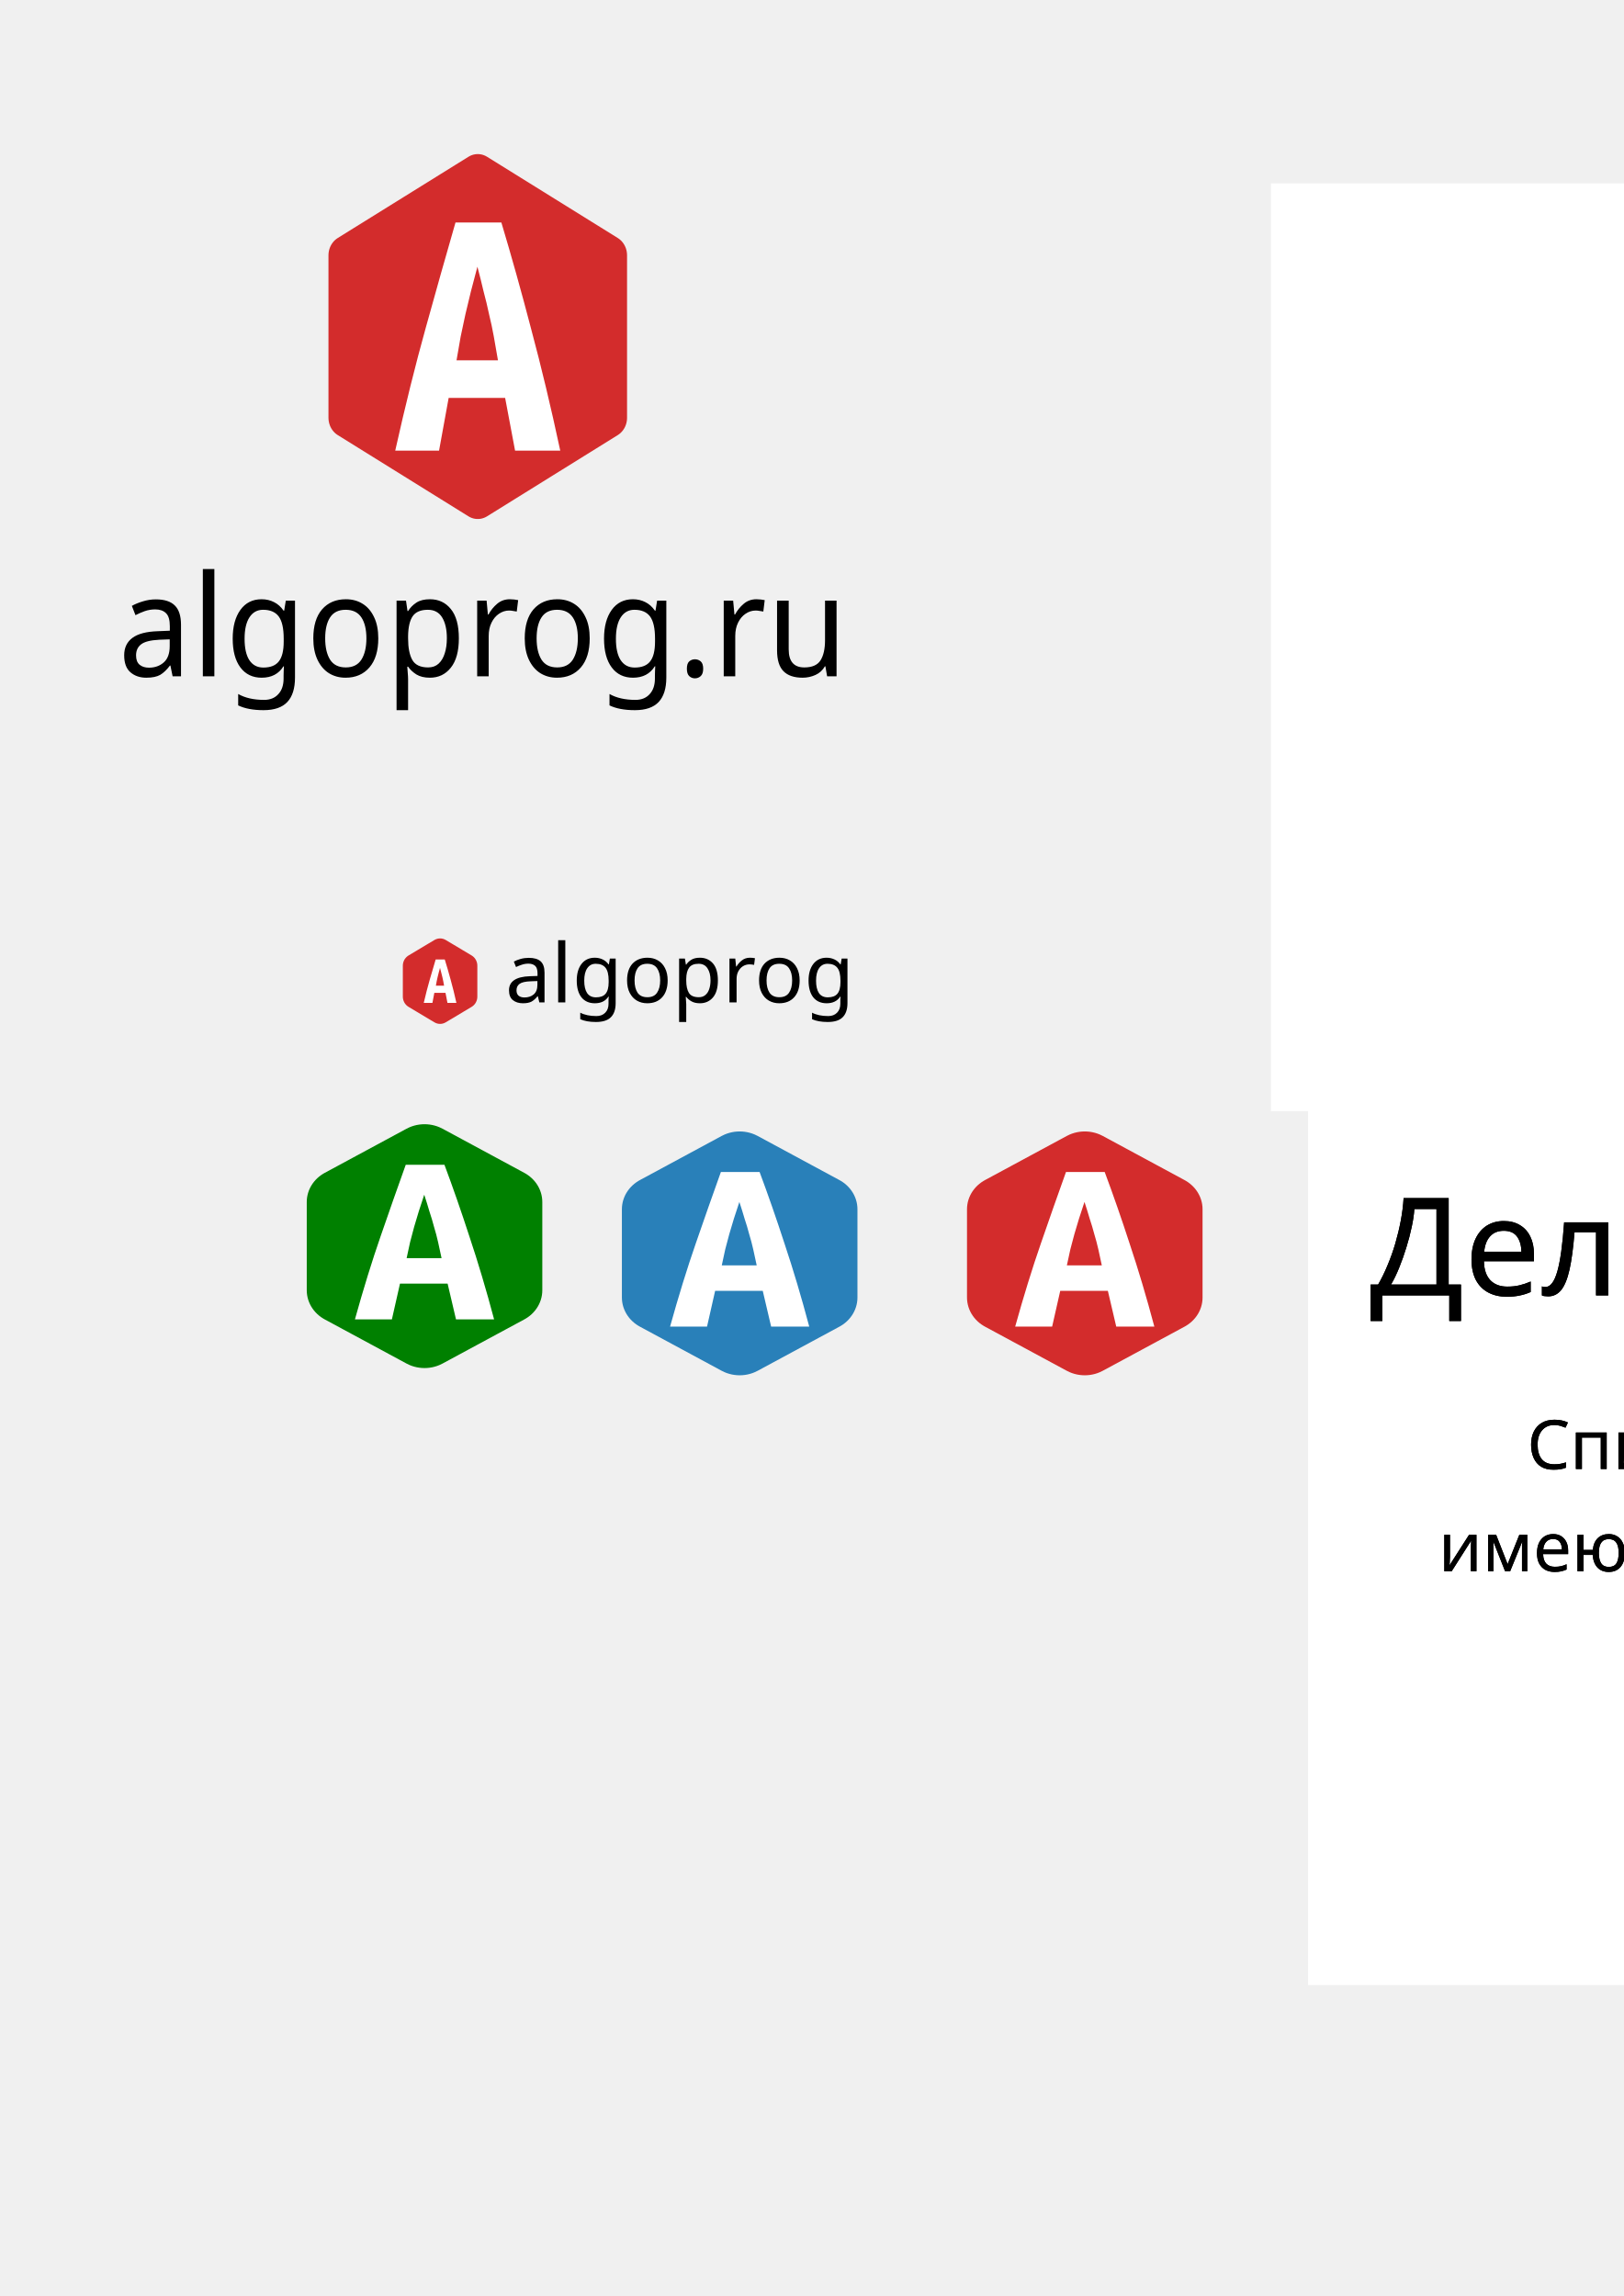
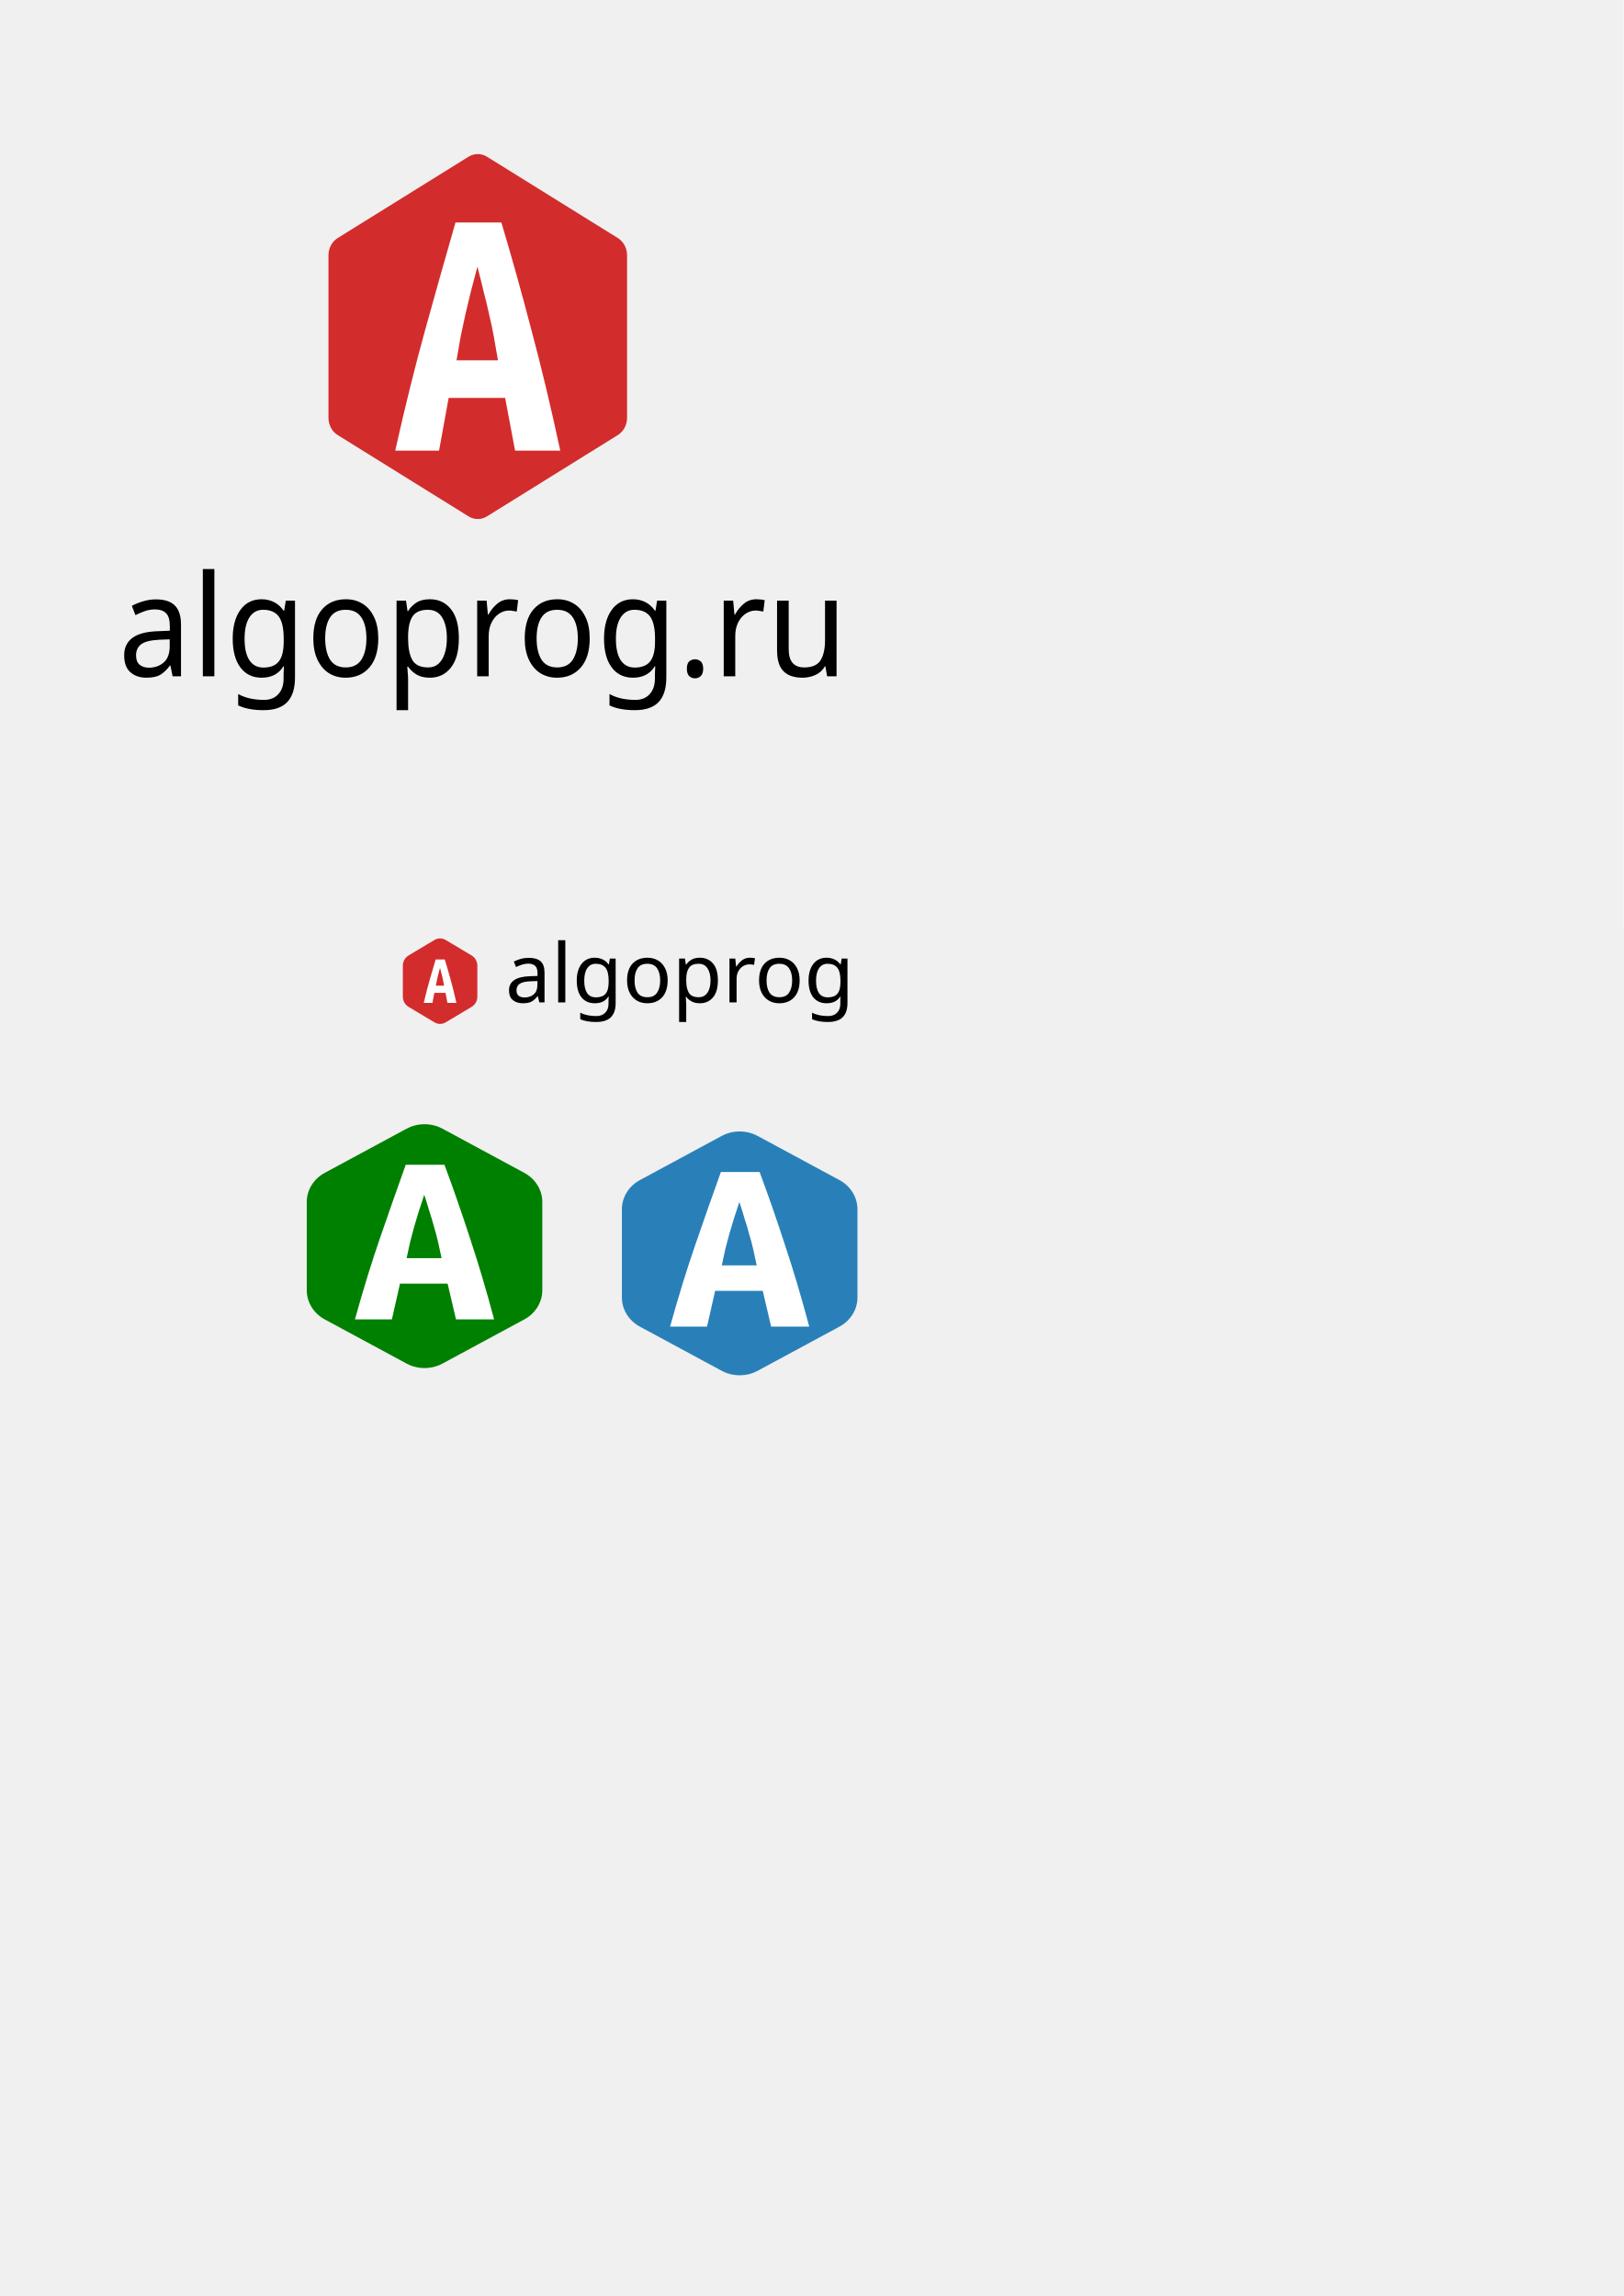
<svg xmlns="http://www.w3.org/2000/svg" width="210mm" height="297mm" viewBox="0 0 210 297" version="1.1" id="svg8">
  <defs id="defs2" />
  <g id="layer1">
    <text id="text861" y="129.67" x="65.347" style="font-style:normal;font-variant:normal;font-weight:normal;font-stretch:normal;font-size:10.583px;line-height:125%;font-family:'Ubuntu Mono';-inkscape-font-specification:'Ubuntu Mono, Normal';font-variant-ligatures:normal;font-variant-caps:normal;font-variant-numeric:normal;font-feature-settings:normal;text-align:start;letter-spacing:0px;word-spacing:0px;writing-mode:lr-tb;text-anchor:start;fill:#000000;fill-opacity:1;stroke:none;stroke-width:0.265px;stroke-linecap:butt;stroke-linejoin:miter;stroke-opacity:1" xml:space="preserve">
      <tspan style="font-style:normal;font-variant:normal;font-weight:normal;font-stretch:normal;font-size:10.583px;font-family:'Ubuntu Mono';-inkscape-font-specification:'Ubuntu Mono, Normal';font-variant-ligatures:normal;font-variant-caps:normal;font-variant-numeric:normal;font-feature-settings:normal;text-align:start;writing-mode:lr-tb;text-anchor:start;stroke-width:0.265px" y="129.67" x="65.347" id="tspan859">algoprog</tspan>
    </text>
    <g transform="matrix(0.3168255,0,0,0.328216,37.27253,105.0547)" id="g869" style="stroke-width:3.101">
      <path style="fill:#d32c2c;fill-opacity:1;stroke:#d32c2c;stroke-width:9.303;stroke-linecap:round;stroke-linejoin:round;stroke-miterlimit:4;stroke-dasharray:none;stroke-dashoffset:0;stroke-opacity:1" id="path863" d="m 62.007,78.801 -10.554,-6.094 -10e-7,-12.187 10.554,-6.094 10.554,6.094 0,12.187 z" />
      <g aria-label="A" style="font-style:normal;font-variant:normal;font-weight:bold;font-stretch:normal;font-size:21.167px;line-height:125%;font-family:'Ubuntu Mono';-inkscape-font-specification:'Ubuntu Mono, Bold';font-variant-ligatures:normal;font-variant-caps:normal;font-variant-numeric:normal;font-feature-settings:normal;text-align:start;letter-spacing:0px;word-spacing:0px;writing-mode:lr-tb;text-anchor:start;fill:#ffffff;fill-opacity:1;stroke:none;stroke-width:0.628px;stroke-linecap:butt;stroke-linejoin:miter;stroke-opacity:1" id="g867" transform="matrix(1.305983,0,0,1.305983,-18.37922,-20.02974)">
        <path d="m 63.859,72.895 -0.614,-3.027 h -3.492 l -0.593,3.027 h -2.709 q 0.931,-3.873 1.884,-7.048 0.953,-3.196 1.841,-6.054 h 2.836 q 0.931,2.879 1.841,6.117 0.931,3.217 1.799,6.985 z M 61.531,62.332 q -0.212,0.741 -0.402,1.418 -0.169,0.656 -0.339,1.312 -0.148,0.635 -0.296,1.291 -0.127,0.656 -0.254,1.355 h 2.561 q -0.127,-0.699 -0.254,-1.355 -0.127,-0.656 -0.296,-1.291 -0.148,-0.656 -0.339,-1.312 -0.169,-0.677 -0.381,-1.418 z" style="font-style:normal;font-variant:normal;font-weight:bold;font-stretch:normal;font-size:21.167px;font-family:'Ubuntu Mono';-inkscape-font-specification:'Ubuntu Mono, Bold';font-variant-ligatures:normal;font-variant-caps:normal;font-variant-numeric:normal;font-feature-settings:normal;text-align:start;writing-mode:lr-tb;text-anchor:start;fill:#ffffff;stroke-width:0.628px" id="path865" />
      </g>
    </g>
-     <rect id="rect3785" width="192" height="120" x="164.371" y="23.721" style="fill:#ffffff;stroke:none;stroke-width:0.932" />
-     <g id="g3793" transform="matrix(1.601841,0,0,1.724388,-118.1489,-70.04731)">
+     <rect id="rect3785" width="192" height="120" x="210" y="0" style="fill:#ffffff;stroke:none;stroke-width:0.932" />
+     <g id="g3793" transform="matrix(1.601841,0,0,1.724388,-72.51966,-93.76823)">
      <text id="text823" y="107.872" x="207.268" style="font-style:normal;font-variant:normal;font-weight:normal;font-stretch:normal;font-size:10.583px;line-height:125%;font-family:'Ubuntu Mono';-inkscape-font-specification:'Ubuntu Mono, Normal';font-variant-ligatures:normal;font-variant-caps:normal;font-variant-numeric:normal;font-feature-settings:normal;text-align:start;letter-spacing:0px;word-spacing:0px;writing-mode:lr-tb;text-anchor:start;fill:#000000;fill-opacity:1;stroke:none;stroke-width:0.265px;stroke-linecap:butt;stroke-linejoin:miter;stroke-opacity:1" xml:space="preserve">
        <tspan style="font-style:normal;font-variant:normal;font-weight:normal;font-stretch:normal;font-size:10.583px;font-family:'Ubuntu Mono';-inkscape-font-specification:'Ubuntu Mono, Normal';font-variant-ligatures:normal;font-variant-caps:normal;font-variant-numeric:normal;font-feature-settings:normal;text-align:start;writing-mode:lr-tb;text-anchor:start;stroke-width:0.265px" y="107.872" x="207.268" id="tspan821">algoprog.ru</tspan>
      </text>
      <g transform="translate(174.2964,15.7689)" id="g857">
        <path style="fill:#d32c2c;fill-opacity:1;stroke:#d32c2c;stroke-width:3;stroke-linecap:round;stroke-linejoin:round;stroke-miterlimit:4;stroke-dasharray:none;stroke-dashoffset:0;stroke-opacity:1" id="path819" d="m 62.007,78.801 -10.554,-6.094 -10e-7,-12.187 10.554,-6.094 10.554,6.094 0,12.187 z" />
        <g aria-label="A" style="font-style:normal;font-variant:normal;font-weight:bold;font-stretch:normal;font-size:21.167px;line-height:125%;font-family:'Ubuntu Mono';-inkscape-font-specification:'Ubuntu Mono, Bold';font-variant-ligatures:normal;font-variant-caps:normal;font-variant-numeric:normal;font-feature-settings:normal;text-align:start;letter-spacing:0px;word-spacing:0px;writing-mode:lr-tb;text-anchor:start;fill:#ffffff;fill-opacity:1;stroke:none;stroke-width:0.203px;stroke-linecap:butt;stroke-linejoin:miter;stroke-opacity:1" id="text846" transform="matrix(1.305983,0,0,1.305983,-18.37922,-20.02974)">
          <path d="m 63.859,72.895 -0.614,-3.027 h -3.492 l -0.593,3.027 h -2.709 q 0.931,-3.873 1.884,-7.048 0.953,-3.196 1.841,-6.054 h 2.836 q 0.931,2.879 1.841,6.117 0.931,3.217 1.799,6.985 z M 61.531,62.332 q -0.212,0.741 -0.402,1.418 -0.169,0.656 -0.339,1.312 -0.148,0.635 -0.296,1.291 -0.127,0.656 -0.254,1.355 h 2.561 q -0.127,-0.699 -0.254,-1.355 -0.127,-0.656 -0.296,-1.291 -0.148,-0.656 -0.339,-1.312 -0.169,-0.677 -0.381,-1.418 z" style="font-style:normal;font-variant:normal;font-weight:bold;font-stretch:normal;font-size:21.167px;font-family:'Ubuntu Mono';-inkscape-font-specification:'Ubuntu Mono, Bold';font-variant-ligatures:normal;font-variant-caps:normal;font-variant-numeric:normal;font-feature-settings:normal;text-align:start;writing-mode:lr-tb;text-anchor:start;fill:#ffffff;stroke-width:0.203px" id="path851" />
        </g>
      </g>
    </g>
    <text id="text3797" y="84.322" x="15.853" style="font-style:normal;font-variant:normal;font-weight:normal;font-stretch:normal;font-size:17.589px;line-height:125%;font-family:'Ubuntu Mono';-inkscape-font-specification:'Ubuntu Mono, Normal';font-variant-ligatures:normal;font-variant-caps:normal;font-variant-numeric:normal;font-feature-settings:normal;text-align:start;letter-spacing:0px;word-spacing:0px;writing-mode:lr-tb;text-anchor:start;fill:#000000;fill-opacity:1;stroke:none;stroke-width:0.44px;stroke-linecap:butt;stroke-linejoin:miter;stroke-opacity:1" xml:space="preserve" transform="scale(0.9638118,1.037547)">
      <tspan style="font-style:normal;font-variant:normal;font-weight:normal;font-stretch:normal;font-size:17.589px;font-family:'Ubuntu Mono';-inkscape-font-specification:'Ubuntu Mono, Normal';font-variant-ligatures:normal;font-variant-caps:normal;font-variant-numeric:normal;font-feature-settings:normal;text-align:start;writing-mode:lr-tb;text-anchor:start;stroke-width:0.44px" y="84.322" x="15.853" id="tspan3795">algoprog.ru</tspan>
    </text>
    <path d="m 62.007,78.801 -10.554,-6.094 -10e-7,-12.187 10.554,-6.094 10.554,6.094 0,12.187 z" id="path3799" style="fill:#d32c2c;fill-opacity:1;stroke:#d32c2c;stroke-width:3;stroke-linecap:round;stroke-linejoin:round;stroke-miterlimit:4;stroke-dasharray:none;stroke-dashoffset:0;stroke-opacity:1" transform="matrix(1.601841,0,0,1.724388,-37.5351,-71.33338)" />
    <g transform="matrix(2.091977,0,0,2.252021,-66.9757,-105.8724)" id="g3803" style="font-style:normal;font-variant:normal;font-weight:bold;font-stretch:normal;font-size:21.167px;line-height:125%;font-family:'Ubuntu Mono';-inkscape-font-specification:'Ubuntu Mono, Bold';font-variant-ligatures:normal;font-variant-caps:normal;font-variant-numeric:normal;font-feature-settings:normal;text-align:start;letter-spacing:0px;word-spacing:0px;writing-mode:lr-tb;text-anchor:start;fill:#ffffff;fill-opacity:1;stroke:none;stroke-width:0.203px;stroke-linecap:butt;stroke-linejoin:miter;stroke-opacity:1" aria-label="A">
      <path id="path3801" style="font-style:normal;font-variant:normal;font-weight:bold;font-stretch:normal;font-size:21.167px;font-family:'Ubuntu Mono';-inkscape-font-specification:'Ubuntu Mono, Bold';font-variant-ligatures:normal;font-variant-caps:normal;font-variant-numeric:normal;font-feature-settings:normal;text-align:start;writing-mode:lr-tb;text-anchor:start;fill:#ffffff;stroke-width:0.203px" d="m 63.859,72.895 -0.614,-3.027 h -3.492 l -0.593,3.027 h -2.709 q 0.931,-3.873 1.884,-7.048 0.953,-3.196 1.841,-6.054 h 2.836 q 0.931,2.879 1.841,6.117 0.931,3.217 1.799,6.985 z M 61.531,62.332 q -0.212,0.741 -0.402,1.418 -0.169,0.656 -0.339,1.312 -0.148,0.635 -0.296,1.291 -0.127,0.656 -0.254,1.355 h 2.561 q -0.127,-0.699 -0.254,-1.355 -0.127,-0.656 -0.296,-1.291 -0.148,-0.656 -0.339,-1.312 -0.169,-0.677 -0.381,-1.418 z" />
    </g>
-     <rect style="fill:#ffffff;stroke:none;stroke-width:0.932" y="136.776" x="169.182" height="120" width="192" id="rect3809" />
-     <g id="g940" transform="translate(-3.533373,-6.141118)">
-       <text id="text3813" y="173.711" x="264.476" style="font-style:normal;font-weight:normal;font-size:10.583px;line-height:1.25;font-family:sans-serif;letter-spacing:0px;word-spacing:0px;fill:#000000;fill-opacity:1;stroke:none;stroke-width:0.265" xml:space="preserve">
-         <tspan style="font-style:normal;font-variant:normal;font-weight:normal;font-stretch:normal;font-size:17.639px;font-family:Ubuntu;-inkscape-font-specification:Ubuntu;text-align:center;text-anchor:middle;stroke-width:0.265" y="173.711" x="264.476" id="tspan919">Делаем алгопрог</tspan>
+     <rect style="fill:#ffffff;stroke:none;stroke-width:0.885" y="156.809" x="218.13" height="108" width="192" id="rect3809" />
+     <g id="g521" transform="translate(0.2338801,-6.273821)">
+       <text id="text3813" y="189.001" x="313.968" style="font-style:normal;font-weight:normal;font-size:11.994px;line-height:1.25;font-family:sans-serif;letter-spacing:0px;word-spacing:0px;fill:#000000;fill-opacity:1;stroke:none;stroke-width:0.265" xml:space="preserve">
+         <tspan style="font-style:normal;font-variant:normal;font-weight:normal;font-stretch:normal;font-size:11.994px;font-family:Ubuntu;-inkscape-font-specification:Ubuntu;text-align:center;text-anchor:middle;stroke-width:0.265" y="189.001" x="313.968" id="tspan401" />
+         <tspan style="font-style:normal;font-variant:normal;font-weight:normal;font-stretch:normal;font-size:11.994px;font-family:Ubuntu;-inkscape-font-specification:Ubuntu;text-align:center;text-anchor:middle;stroke-width:0.265" y="204.552" x="313.968" id="tspan455">Разное</tspan>
      </text>
-       <text id="text3821" y="242.715" x="238.562" style="font-style:normal;font-weight:normal;font-size:10.583px;line-height:1.25;font-family:sans-serif;letter-spacing:0px;word-spacing:0px;fill:#d32c2c;fill-opacity:1;stroke:none;stroke-width:0.265" xml:space="preserve">
-         <tspan style="font-style:normal;font-variant:normal;font-weight:normal;font-stretch:normal;font-size:8.819px;font-family:Ubuntu;-inkscape-font-specification:Ubuntu;fill:#d32c2c;stroke-width:0.265" y="242.715" x="238.562" id="tspan3819">Петр Калинин, 19.07.2020</tspan>
+       <text id="text3821" y="257.665" x="283.977" style="font-style:normal;font-weight:normal;font-size:10.583px;line-height:1.25;font-family:sans-serif;letter-spacing:0px;word-spacing:0px;fill:#d32c2c;fill-opacity:1;stroke:none;stroke-width:0.265" xml:space="preserve">
+         <tspan style="font-style:normal;font-variant:normal;font-weight:normal;font-stretch:normal;font-size:8.819px;font-family:Ubuntu;-inkscape-font-specification:Ubuntu;fill:#d32c2c;stroke-width:0.265" y="257.665" x="283.977" id="tspan3819">Петр Калинин, 19.01.2024</tspan>
      </text>
-       <text xml:space="preserve" style="font-style:normal;font-weight:normal;font-size:10.583px;line-height:1.25;font-family:sans-serif;letter-spacing:0px;word-spacing:0px;fill:#000000;fill-opacity:1;stroke:none;stroke-width:0.265" x="264.199" y="196.162" id="text929">
-         <tspan id="tspan927" x="265.215" y="196.162" style="font-style:normal;font-variant:normal;font-weight:normal;font-stretch:normal;font-size:8.819px;font-family:Ubuntu;-inkscape-font-specification:Ubuntu;text-align:center;text-anchor:middle;stroke-width:0.265">Список пользователей, </tspan>
-         <tspan id="tspan931" x="264.199" y="209.391" style="font-style:normal;font-variant:normal;font-weight:normal;font-stretch:normal;font-size:8.819px;font-family:Ubuntu;-inkscape-font-specification:Ubuntu;text-align:center;text-anchor:middle;stroke-width:0.265">имеющих конкретную ачивку</tspan>
+       <text xml:space="preserve" style="font-style:normal;font-weight:normal;font-size:10.583px;line-height:1.25;font-family:sans-serif;letter-spacing:0px;word-spacing:0px;fill:#000000;fill-opacity:1;stroke:none;stroke-width:0.265" x="314.438" y="234.357" id="text929">
+         <tspan id="tspan931" x="314.438" y="234.357" style="font-style:normal;font-variant:normal;font-weight:normal;font-stretch:normal;font-size:8.819px;font-family:Ubuntu;-inkscape-font-specification:Ubuntu;text-align:center;text-anchor:middle;stroke-width:0.265">Лекция для учителей информатики</tspan>
      </text>
    </g>
    <rect y="145.194" x="38.905" height="32" width="32" id="rect940" style="fill:none;stroke:none;stroke-width:0.5;stroke-linecap:round;stroke-miterlimit:4;stroke-dasharray:none;stroke-dashoffset:0" />
    <path transform="matrix(1.001783,0,0,0.9365698,-7.21182,98.80594)" d="m 62.007,78.801 -10.554,-6.094 -10e-7,-12.187 10.554,-6.094 10.554,6.094 0,12.187 z" id="path942" style="fill:#008000;fill-opacity:1;stroke:#008000;stroke-width:9.303;stroke-linecap:round;stroke-linejoin:round;stroke-miterlimit:4;stroke-dasharray:none;stroke-dashoffset:0;stroke-opacity:1" />
    <g transform="matrix(1.764302,0,0,1.526465,-53.69091,59.39419)" id="g946" style="font-style:normal;font-variant:normal;font-weight:bold;font-stretch:normal;font-size:21.167px;line-height:125%;font-family:'Ubuntu Mono';-inkscape-font-specification:'Ubuntu Mono, Bold';font-variant-ligatures:normal;font-variant-caps:normal;font-variant-numeric:normal;font-feature-settings:normal;text-align:start;letter-spacing:0px;word-spacing:0px;writing-mode:lr-tb;text-anchor:start;fill:#ffffff;fill-opacity:1;stroke:none;stroke-width:0.628px;stroke-linecap:butt;stroke-linejoin:miter;stroke-opacity:1" aria-label="A">
      <path id="path944" style="font-style:normal;font-variant:normal;font-weight:bold;font-stretch:normal;font-size:21.167px;font-family:'Ubuntu Mono';-inkscape-font-specification:'Ubuntu Mono, Bold';font-variant-ligatures:normal;font-variant-caps:normal;font-variant-numeric:normal;font-feature-settings:normal;text-align:start;writing-mode:lr-tb;text-anchor:start;fill:#ffffff;stroke-width:0.628px" d="m 63.859,72.895 -0.614,-3.027 h -3.492 l -0.593,3.027 h -2.709 q 0.931,-3.873 1.884,-7.048 0.953,-3.196 1.841,-6.054 h 2.836 q 0.931,2.879 1.841,6.117 0.931,3.217 1.799,6.985 z M 61.531,62.332 q -0.212,0.741 -0.402,1.418 -0.169,0.656 -0.339,1.312 -0.148,0.635 -0.296,1.291 -0.127,0.656 -0.254,1.355 h 2.561 q -0.127,-0.699 -0.254,-1.355 -0.127,-0.656 -0.296,-1.291 -0.148,-0.656 -0.339,-1.312 -0.169,-0.677 -0.381,-1.418 z" />
    </g>
    <rect style="fill:none;stroke:none;stroke-width:0.5;stroke-linecap:round;stroke-miterlimit:4;stroke-dasharray:none;stroke-dashoffset:0" id="rect972" width="32" height="32" x="79.664" y="146.13" />
    <path style="fill:#2980b9;fill-opacity:1;stroke:#2980b9;stroke-width:9.303;stroke-linecap:round;stroke-linejoin:round;stroke-miterlimit:4;stroke-dasharray:none;stroke-dashoffset:0;stroke-opacity:1" id="path974" d="m 62.007,78.801 -10.554,-6.094 -10e-7,-12.187 10.554,-6.094 10.554,6.094 0,12.187 z" transform="matrix(1.001783,0,0,0.9365698,33.54678,99.74139)" />
    <g aria-label="A" style="font-style:normal;font-variant:normal;font-weight:bold;font-stretch:normal;font-size:21.167px;line-height:125%;font-family:'Ubuntu Mono';-inkscape-font-specification:'Ubuntu Mono, Bold';font-variant-ligatures:normal;font-variant-caps:normal;font-variant-numeric:normal;font-feature-settings:normal;text-align:start;letter-spacing:0px;word-spacing:0px;writing-mode:lr-tb;text-anchor:start;fill:#ffffff;fill-opacity:1;stroke:none;stroke-width:0.628px;stroke-linecap:butt;stroke-linejoin:miter;stroke-opacity:1" id="g978" transform="matrix(1.764302,0,0,1.526465,-12.9323,60.32964)">
      <path d="m 63.859,72.895 -0.614,-3.027 h -3.492 l -0.593,3.027 h -2.709 q 0.931,-3.873 1.884,-7.048 0.953,-3.196 1.841,-6.054 h 2.836 q 0.931,2.879 1.841,6.117 0.931,3.217 1.799,6.985 z M 61.531,62.332 q -0.212,0.741 -0.402,1.418 -0.169,0.656 -0.339,1.312 -0.148,0.635 -0.296,1.291 -0.127,0.656 -0.254,1.355 h 2.561 q -0.127,-0.699 -0.254,-1.355 -0.127,-0.656 -0.296,-1.291 -0.148,-0.656 -0.339,-1.312 -0.169,-0.677 -0.381,-1.418 z" style="font-style:normal;font-variant:normal;font-weight:bold;font-stretch:normal;font-size:21.167px;font-family:'Ubuntu Mono';-inkscape-font-specification:'Ubuntu Mono, Bold';font-variant-ligatures:normal;font-variant-caps:normal;font-variant-numeric:normal;font-feature-settings:normal;text-align:start;writing-mode:lr-tb;text-anchor:start;fill:#ffffff;stroke-width:0.628px" id="path976" />
-     </g>
-     <rect y="146.13" x="124.298" height="32" width="32" id="rect980" style="fill:none;stroke:none;stroke-width:0.5;stroke-linecap:round;stroke-miterlimit:4;stroke-dasharray:none;stroke-dashoffset:0" />
-     <path transform="matrix(1.001783,0,0,0.9365698,78.18079,99.74139)" d="m 62.007,78.801 -10.554,-6.094 -10e-7,-12.187 10.554,-6.094 10.554,6.094 0,12.187 z" id="path982" style="fill:#d32c2c;fill-opacity:1;stroke:#d32c2c;stroke-width:9.303;stroke-linecap:round;stroke-linejoin:round;stroke-miterlimit:4;stroke-dasharray:none;stroke-dashoffset:0;stroke-opacity:1" />
-     <g transform="matrix(1.764302,0,0,1.526465,31.70171,60.32964)" id="g986" style="font-style:normal;font-variant:normal;font-weight:bold;font-stretch:normal;font-size:21.167px;line-height:125%;font-family:'Ubuntu Mono';-inkscape-font-specification:'Ubuntu Mono, Bold';font-variant-ligatures:normal;font-variant-caps:normal;font-variant-numeric:normal;font-feature-settings:normal;text-align:start;letter-spacing:0px;word-spacing:0px;writing-mode:lr-tb;text-anchor:start;fill:#ffffff;fill-opacity:1;stroke:none;stroke-width:0.628px;stroke-linecap:butt;stroke-linejoin:miter;stroke-opacity:1" aria-label="A">
-       <path id="path984" style="font-style:normal;font-variant:normal;font-weight:bold;font-stretch:normal;font-size:21.167px;font-family:'Ubuntu Mono';-inkscape-font-specification:'Ubuntu Mono, Bold';font-variant-ligatures:normal;font-variant-caps:normal;font-variant-numeric:normal;font-feature-settings:normal;text-align:start;writing-mode:lr-tb;text-anchor:start;fill:#ffffff;stroke-width:0.628px" d="m 63.859,72.895 -0.614,-3.027 h -3.492 l -0.593,3.027 h -2.709 q 0.931,-3.873 1.884,-7.048 0.953,-3.196 1.841,-6.054 h 2.836 q 0.931,2.879 1.841,6.117 0.931,3.217 1.799,6.985 z M 61.531,62.332 q -0.212,0.741 -0.402,1.418 -0.169,0.656 -0.339,1.312 -0.148,0.635 -0.296,1.291 -0.127,0.656 -0.254,1.355 h 2.561 q -0.127,-0.699 -0.254,-1.355 -0.127,-0.656 -0.296,-1.291 -0.148,-0.656 -0.339,-1.312 -0.169,-0.677 -0.381,-1.418 z" />
-     </g>
-     <g transform="translate(-3.533373,-6.141118)" id="g973">
-       <text xml:space="preserve" style="font-style:normal;font-weight:normal;font-size:10.583px;line-height:1.25;font-family:sans-serif;letter-spacing:0px;word-spacing:0px;fill:#000000;fill-opacity:1;stroke:none;stroke-width:0.265" x="264.476" y="173.711" id="text961">
-         <tspan id="tspan959" x="264.476" y="173.711" style="font-style:normal;font-variant:normal;font-weight:normal;font-stretch:normal;font-size:17.639px;font-family:Ubuntu;-inkscape-font-specification:Ubuntu;text-align:center;text-anchor:middle;stroke-width:0.265">Делаем алгопрог</tspan>
-       </text>
-       <text xml:space="preserve" style="font-style:normal;font-weight:normal;font-size:10.583px;line-height:1.25;font-family:sans-serif;letter-spacing:0px;word-spacing:0px;fill:#d32c2c;fill-opacity:1;stroke:none;stroke-width:0.265" x="238.562" y="242.715" id="text965">
-         <tspan id="tspan963" x="238.562" y="242.715" style="font-style:normal;font-variant:normal;font-weight:normal;font-stretch:normal;font-size:8.819px;font-family:Ubuntu;-inkscape-font-specification:Ubuntu;fill:#d32c2c;stroke-width:0.265">Петр Калинин, 19.07.2020</tspan>
-       </text>
-       <text id="text971" y="196.162" x="264.199" style="font-style:normal;font-weight:normal;font-size:10.583px;line-height:1.25;font-family:sans-serif;letter-spacing:0px;word-spacing:0px;fill:#000000;fill-opacity:1;stroke:none;stroke-width:0.265" xml:space="preserve">
-         <tspan style="font-style:normal;font-variant:normal;font-weight:normal;font-stretch:normal;font-size:8.819px;font-family:Ubuntu;-inkscape-font-specification:Ubuntu;text-align:center;text-anchor:middle;stroke-width:0.265" y="196.162" x="265.215" id="tspan967">Список пользователей, </tspan>
-         <tspan style="font-style:normal;font-variant:normal;font-weight:normal;font-stretch:normal;font-size:8.819px;font-family:Ubuntu;-inkscape-font-specification:Ubuntu;text-align:center;text-anchor:middle;stroke-width:0.265" y="209.391" x="264.199" id="tspan969">имеющих конкретную ачивку</tspan>
-       </text>
    </g>
    <rect id="rect975" width="192" height="108" x="8.164" y="311.353" style="fill:#ffffff;stroke:none;stroke-width:0.885" />
    <text id="text979" y="338.793" x="104.966" style="font-style:normal;font-weight:normal;font-size:10.583px;line-height:1.25;font-family:sans-serif;letter-spacing:0px;word-spacing:0px;fill:#000000;fill-opacity:1;stroke:none;stroke-width:0.265" xml:space="preserve">
      <tspan style="font-style:normal;font-variant:normal;font-weight:normal;font-stretch:normal;font-size:8.819px;font-family:Ubuntu;-inkscape-font-specification:Ubuntu;text-align:center;text-anchor:middle;stroke-width:0.265" y="338.793" x="104.966" id="tspan977">Летние алгопрог-сборы 2021</tspan>
    </text>
    <text xml:space="preserve" style="font-style:normal;font-weight:normal;font-size:10.583px;line-height:1.25;font-family:sans-serif;letter-spacing:0px;word-spacing:0px;fill:#d32c2c;fill-opacity:1;stroke:none;stroke-width:0.265" x="104.132" y="368.481" id="text989">
      <tspan id="tspan987" x="104.132" y="368.481" style="font-style:normal;font-variant:normal;font-weight:normal;font-stretch:normal;font-size:10.583px;font-family:Ubuntu;-inkscape-font-specification:Ubuntu;text-align:center;text-anchor:middle;fill:#d32c2c;fill-opacity:1;stroke-width:0.265">Разбор 30 июля</tspan>
    </text>
    <text xml:space="preserve" style="font-style:normal;font-variant:normal;font-weight:normal;font-stretch:normal;font-size:10.583px;line-height:125%;font-family:'Ubuntu Mono';-inkscape-font-specification:'Ubuntu Mono, Normal';font-variant-ligatures:normal;font-variant-caps:normal;font-variant-numeric:normal;font-feature-settings:normal;text-align:start;letter-spacing:0px;word-spacing:0px;writing-mode:lr-tb;text-anchor:start;fill:#000000;fill-opacity:1;stroke:none;stroke-width:0.265px;stroke-linecap:butt;stroke-linejoin:miter;stroke-opacity:1" x="147.666" y="405.225" id="text1029">
      <tspan id="tspan1027" x="147.666" y="405.225" style="font-style:normal;font-variant:normal;font-weight:normal;font-stretch:normal;font-size:10.583px;font-family:'Ubuntu Mono';-inkscape-font-specification:'Ubuntu Mono, Normal';font-variant-ligatures:normal;font-variant-caps:normal;font-variant-numeric:normal;font-feature-settings:normal;text-align:start;writing-mode:lr-tb;text-anchor:start;stroke-width:0.265px">algoprog</tspan>
    </text>
    <g style="stroke-width:3.101" id="g1037" transform="matrix(0.3168255,0,0,0.328216,119.5915,380.6096)">
      <path d="m 62.007,78.801 -10.554,-6.094 -10e-7,-12.187 10.554,-6.094 10.554,6.094 0,12.187 z" id="path1031" style="fill:#d32c2c;fill-opacity:1;stroke:#d32c2c;stroke-width:9.303;stroke-linecap:round;stroke-linejoin:round;stroke-miterlimit:4;stroke-dasharray:none;stroke-dashoffset:0;stroke-opacity:1" />
      <g transform="matrix(1.305983,0,0,1.305983,-18.37922,-20.02974)" id="g1035" style="font-style:normal;font-variant:normal;font-weight:bold;font-stretch:normal;font-size:21.167px;line-height:125%;font-family:'Ubuntu Mono';-inkscape-font-specification:'Ubuntu Mono, Bold';font-variant-ligatures:normal;font-variant-caps:normal;font-variant-numeric:normal;font-feature-settings:normal;text-align:start;letter-spacing:0px;word-spacing:0px;writing-mode:lr-tb;text-anchor:start;fill:#ffffff;fill-opacity:1;stroke:none;stroke-width:0.628px;stroke-linecap:butt;stroke-linejoin:miter;stroke-opacity:1" aria-label="A">
        <path id="path1033" style="font-style:normal;font-variant:normal;font-weight:bold;font-stretch:normal;font-size:21.167px;font-family:'Ubuntu Mono';-inkscape-font-specification:'Ubuntu Mono, Bold';font-variant-ligatures:normal;font-variant-caps:normal;font-variant-numeric:normal;font-feature-settings:normal;text-align:start;writing-mode:lr-tb;text-anchor:start;fill:#ffffff;stroke-width:0.628px" d="m 63.859,72.895 -0.614,-3.027 h -3.492 l -0.593,3.027 h -2.709 q 0.931,-3.873 1.884,-7.048 0.953,-3.196 1.841,-6.054 h 2.836 q 0.931,2.879 1.841,6.117 0.931,3.217 1.799,6.985 z M 61.531,62.332 q -0.212,0.741 -0.402,1.418 -0.169,0.656 -0.339,1.312 -0.148,0.635 -0.296,1.291 -0.127,0.656 -0.254,1.355 h 2.561 q -0.127,-0.699 -0.254,-1.355 -0.127,-0.656 -0.296,-1.291 -0.148,-0.656 -0.339,-1.312 -0.169,-0.677 -0.381,-1.418 z" />
      </g>
    </g>
+     <rect id="rect539" width="192" height="108" x="230.312" y="287.582" style="fill:#ffffff;stroke:none;stroke-width:0.885" />
+     <g id="g574" transform="translate(6.409458,-5.430723)">
+       <text id="text543" y="366.082" x="277.854" style="font-style:normal;font-variant:normal;font-weight:normal;font-stretch:normal;font-size:17.589px;line-height:125%;font-family:'Ubuntu Mono';-inkscape-font-specification:'Ubuntu Mono, Normal';font-variant-ligatures:normal;font-variant-caps:normal;font-variant-numeric:normal;font-feature-settings:normal;text-align:start;letter-spacing:0px;word-spacing:0px;writing-mode:lr-tb;text-anchor:start;fill:#000000;fill-opacity:1;stroke:none;stroke-width:0.44px;stroke-linecap:butt;stroke-linejoin:miter;stroke-opacity:1" xml:space="preserve" transform="scale(0.9638119,1.037547)">
+         <tspan style="font-style:normal;font-variant:normal;font-weight:normal;font-stretch:normal;font-size:17.589px;font-family:'Ubuntu Mono';-inkscape-font-specification:'Ubuntu Mono, Normal';font-variant-ligatures:normal;font-variant-caps:normal;font-variant-numeric:normal;font-feature-settings:normal;text-align:start;writing-mode:lr-tb;text-anchor:start;stroke-width:0.44px" y="366.082" x="277.854" id="tspan541">algoprog.ru</tspan>
+       </text>
+       <g id="g565">
+         <rect y="310.768" x="303.903" height="32" width="32" id="rect980" style="fill:none;stroke:none;stroke-width:0.5;stroke-linecap:round;stroke-miterlimit:4;stroke-dasharray:none;stroke-dashoffset:0" />
+         <path transform="matrix(1.001783,0,0,0.9365698,257.7859,264.3794)" d="m 62.007,78.801 -10.554,-6.094 -10e-7,-12.187 10.554,-6.094 10.554,6.094 0,12.187 z" id="path982" style="fill:#d32c2c;fill-opacity:1;stroke:#d32c2c;stroke-width:9.303;stroke-linecap:round;stroke-linejoin:round;stroke-miterlimit:4;stroke-dasharray:none;stroke-dashoffset:0;stroke-opacity:1" />
+         <g transform="matrix(1.764302,0,0,1.526465,211.3068,224.9677)" id="g986" style="font-style:normal;font-variant:normal;font-weight:bold;font-stretch:normal;font-size:21.167px;line-height:125%;font-family:'Ubuntu Mono';-inkscape-font-specification:'Ubuntu Mono, Bold';font-variant-ligatures:normal;font-variant-caps:normal;font-variant-numeric:normal;font-feature-settings:normal;text-align:start;letter-spacing:0px;word-spacing:0px;writing-mode:lr-tb;text-anchor:start;fill:#ffffff;fill-opacity:1;stroke:none;stroke-width:0.628px;stroke-linecap:butt;stroke-linejoin:miter;stroke-opacity:1" aria-label="A">
+           <path id="path984" style="font-style:normal;font-variant:normal;font-weight:bold;font-stretch:normal;font-size:21.167px;font-family:'Ubuntu Mono';-inkscape-font-specification:'Ubuntu Mono, Bold';font-variant-ligatures:normal;font-variant-caps:normal;font-variant-numeric:normal;font-feature-settings:normal;text-align:start;writing-mode:lr-tb;text-anchor:start;fill:#ffffff;stroke-width:0.628px" d="m 63.859,72.895 -0.614,-3.027 h -3.492 l -0.593,3.027 h -2.709 q 0.931,-3.873 1.884,-7.048 0.953,-3.196 1.841,-6.054 h 2.836 q 0.931,2.879 1.841,6.117 0.931,3.217 1.799,6.985 z M 61.531,62.332 q -0.212,0.741 -0.402,1.418 -0.169,0.656 -0.339,1.312 -0.148,0.635 -0.296,1.291 -0.127,0.656 -0.254,1.355 h 2.561 q -0.127,-0.699 -0.254,-1.355 -0.127,-0.656 -0.296,-1.291 -0.148,-0.656 -0.339,-1.312 -0.169,-0.677 -0.381,-1.418 z" />
+         </g>
+       </g>
+     </g>
  </g>
</svg>
